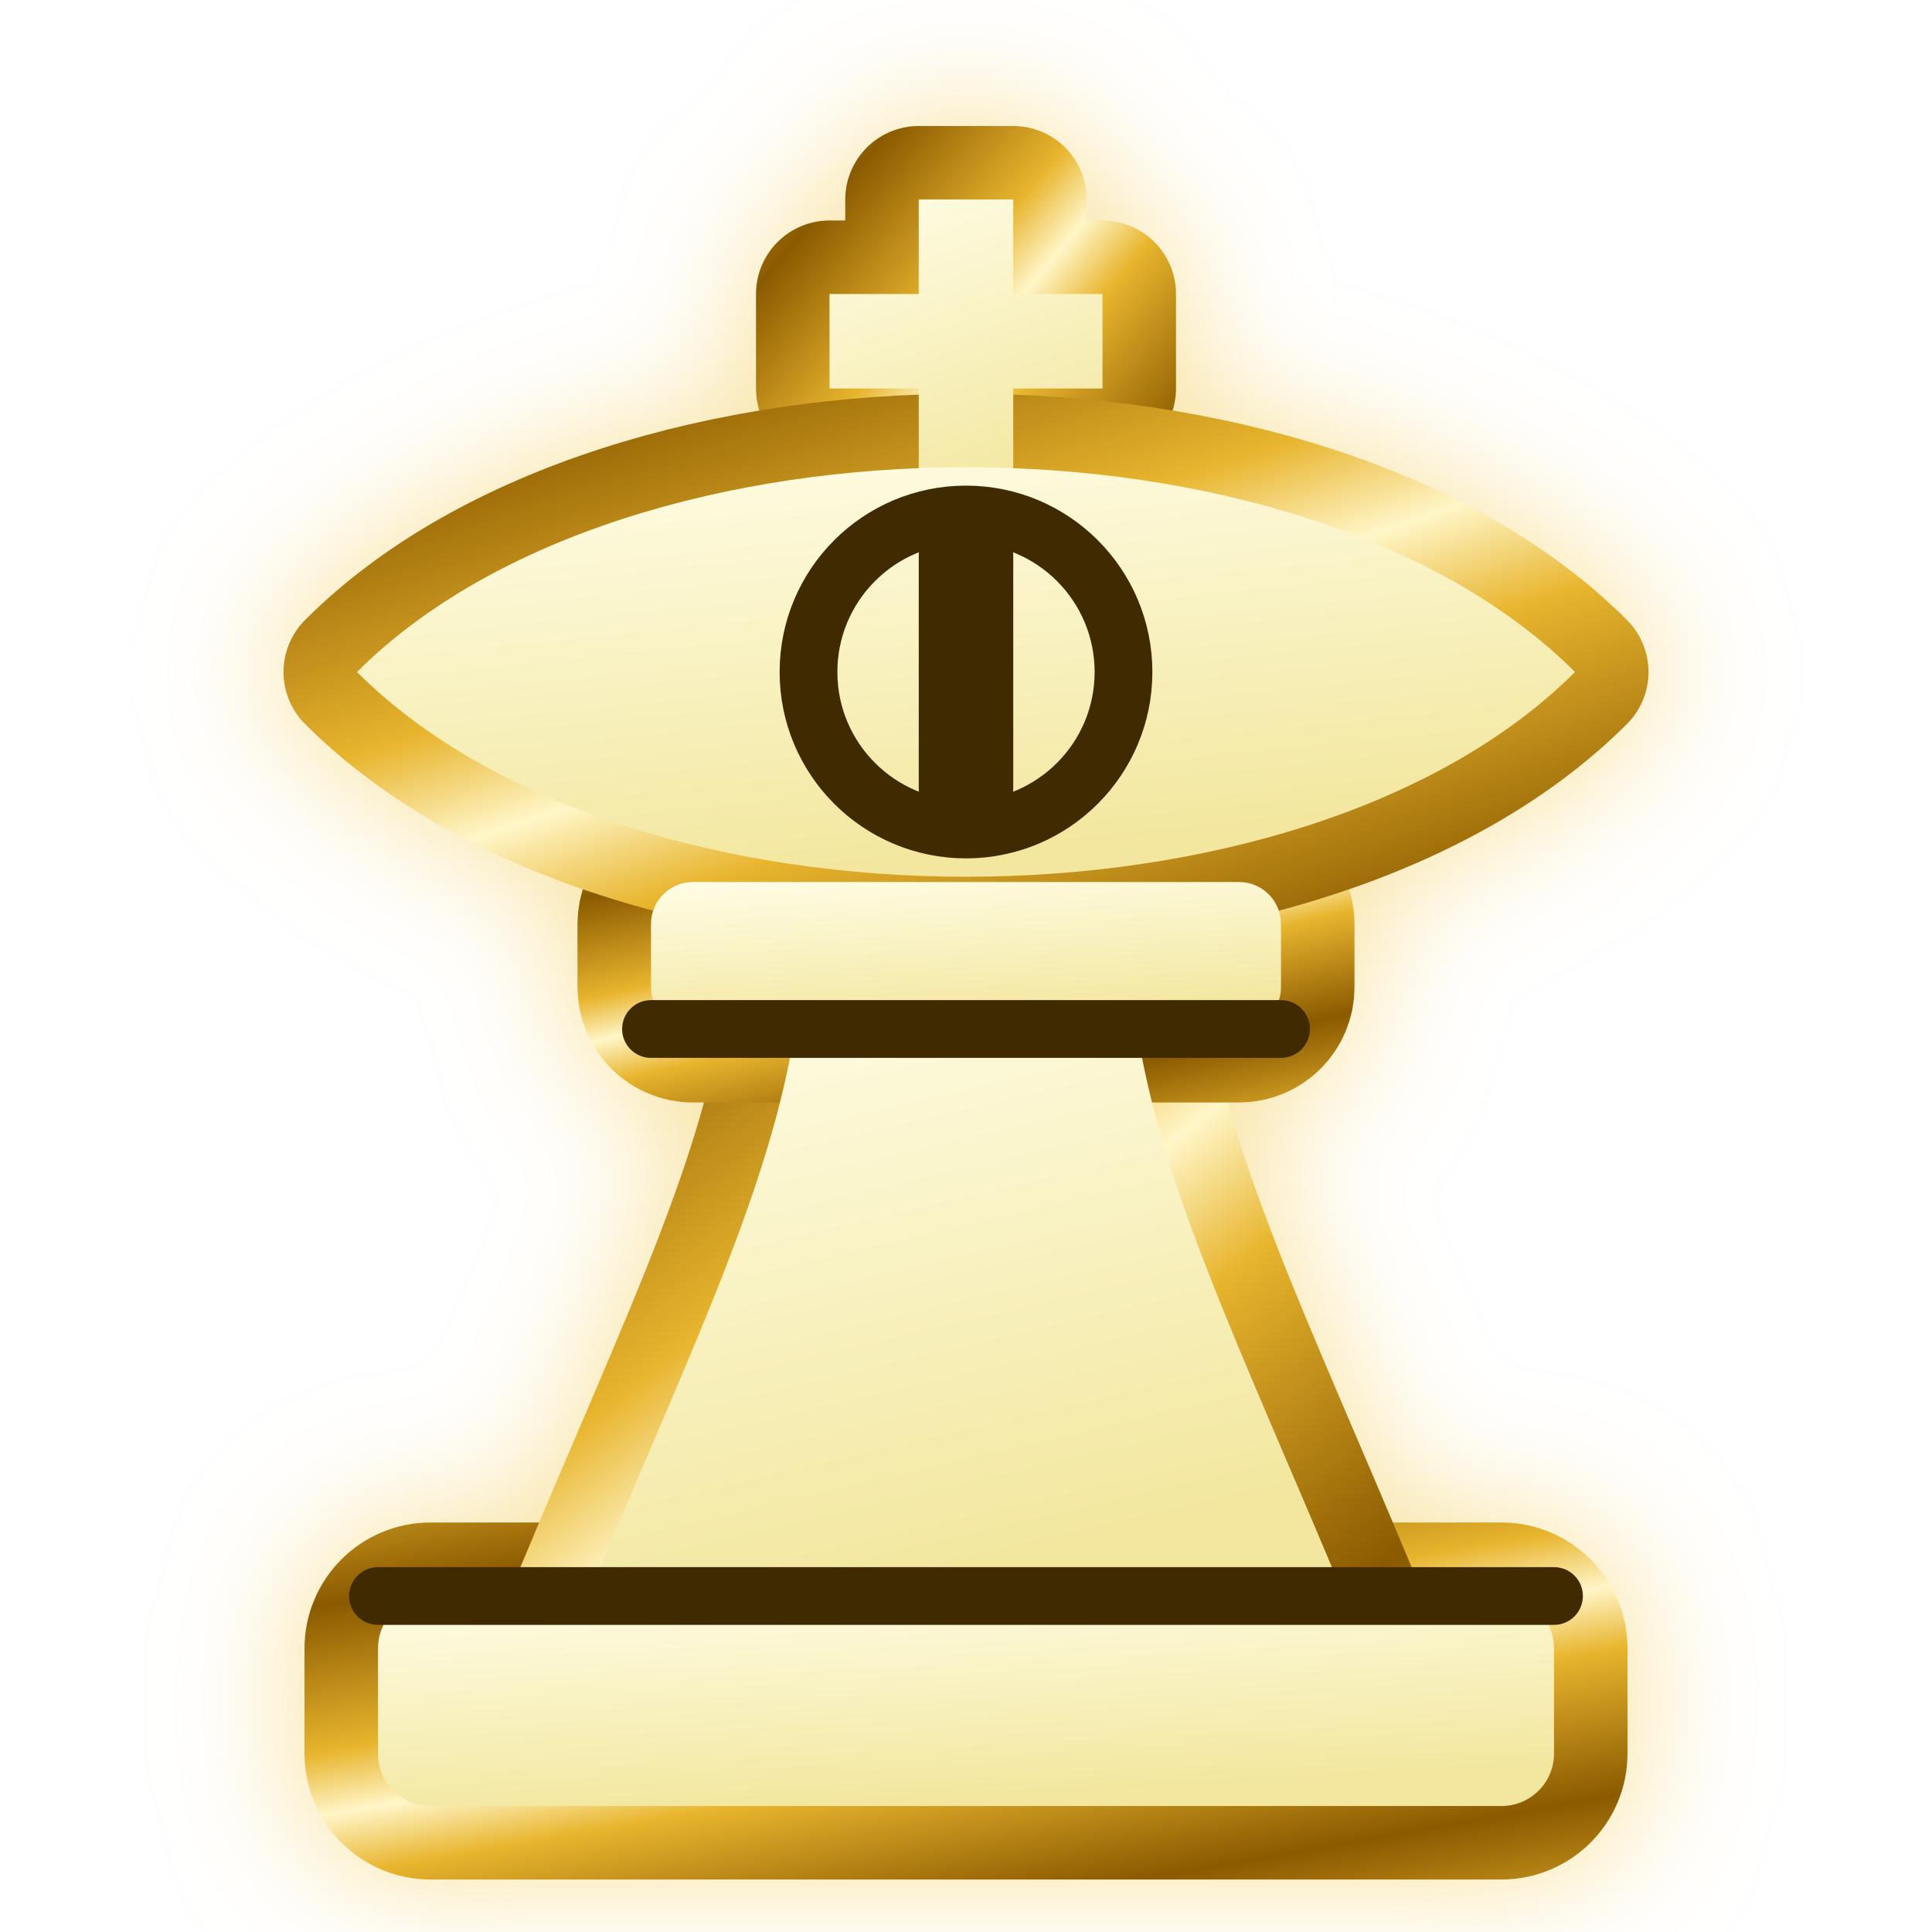
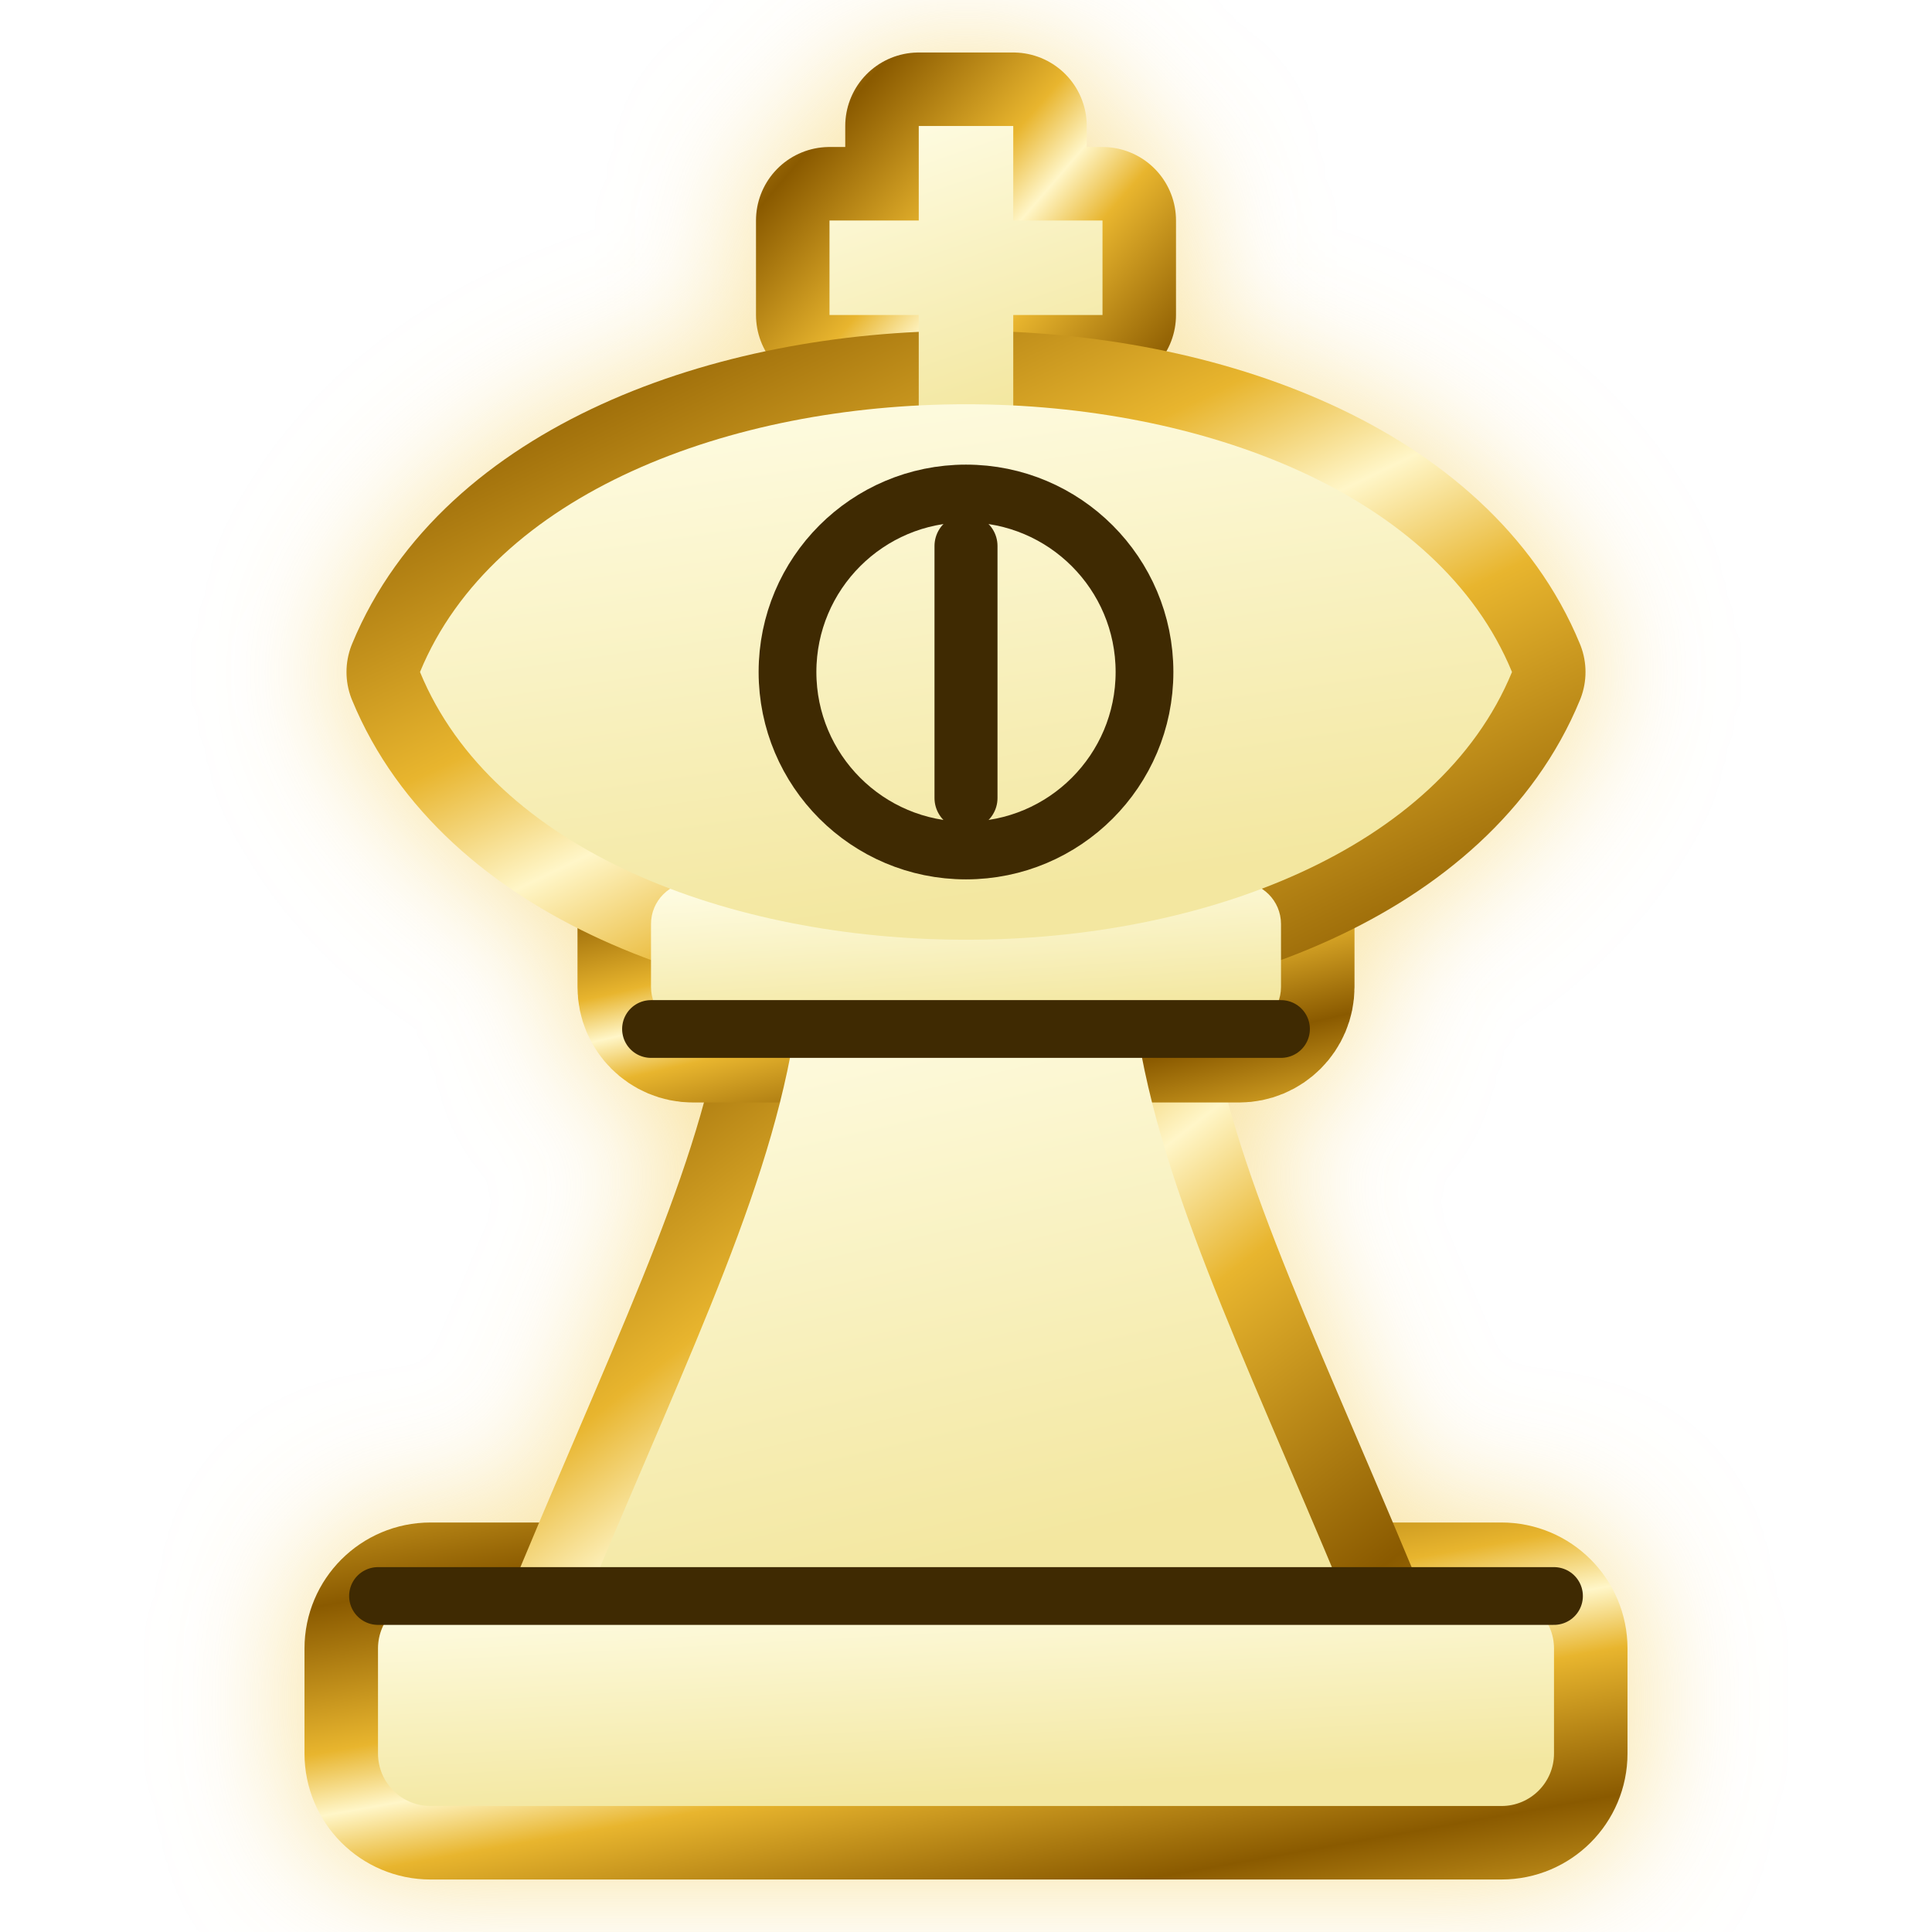
<svg xmlns="http://www.w3.org/2000/svg" viewBox="4 2 92 92">
  <defs>
    <clipPath id="kwEc">
      <rect x="22" y="78" width="56" height="10" rx="2.5" />
      <path d="M32 78 C37 66 41 58 42 50 H58 C59 58 63 66 68 78 Z" />
      <rect x="35" y="44" width="30" height="7" rx="2" />
-       <path d="M47.75 27 V20.5 H43.5 V16 H47.75 V11.5 H52.25 V16 H56.5 V20.5 H52.25 V27 Z" />
-       <path d="M21 34 C34 21 66 21 79 34 C66 47 34 47 21 34 Z" />
+       <path d="M47.75 23 V17 H43.5 V12.5 H47.75 V8 H52.25 V12.5 H56.5 V17 H52.25 V23 Z" />
+       <path d="M24 34 C31 17 69 17 76 34 C69 51 31 51 24 34 Z" />
    </clipPath>
    <linearGradient id="kwEg" x1="0" y1="0" x2="1" y2="1" spreadMethod="reflect">
      <stop offset="0" stop-color="#8a5a00" />
      <stop offset=".35" stop-color="#e8b52e" />
      <stop offset=".5" stop-color="#fff6c8" />
      <stop offset=".65" stop-color="#e8b52e" />
      <stop offset="1" stop-color="#8a5a00" />
    </linearGradient>
    <linearGradient id="kwEb" x1="0" y1="0" x2=".3" y2="1">
      <stop offset="0" stop-color="#fffde6" />
      <stop offset="1" stop-color="#f3e7a0" />
    </linearGradient>
    <filter id="kwEf" x="-30%" y="-30%" width="160%" height="160%">
      <feGaussianBlur stdDeviation="3" />
    </filter>
  </defs>
  <g fill="none" stroke="#f3c94a" stroke-width="8" stroke-linejoin="round" opacity=".5" filter="url(#kwEf)">
    <rect x="22" y="78" width="56" height="10" rx="2.5" />
    <path d="M32 78 C37 66 41 58 42 50 H58 C59 58 63 66 68 78 Z" />
    <rect x="35" y="44" width="30" height="7" rx="2" />
-     <path d="M47.75 27 V20.5 H43.5 V16 H47.75 V11.5 H52.25 V16 H56.5 V20.5 H52.25 V27 Z" />
-     <path d="M21 34 C34 21 66 21 79 34 C66 47 34 47 21 34 Z" />
+     <path d="M47.75 23 V17 H43.5 V12.5 H47.75 V8 H52.25 V12.5 H56.5 V17 H52.25 V23 Z" />
+     <path d="M24 34 C31 17 69 17 76 34 C69 51 31 51 24 34 Z" />
  </g>
  <g fill="url(#kwEg)" stroke="url(#kwEg)" stroke-width="7.0" stroke-linejoin="round">
    <rect x="22" y="78" width="56" height="10" rx="2.5" />
    <path d="M32 78 C37 66 41 58 42 50 H58 C59 58 63 66 68 78 Z" />
    <rect x="35" y="44" width="30" height="7" rx="2" />
-     <path d="M47.75 27 V20.5 H43.5 V16 H47.75 V11.5 H52.25 V16 H56.5 V20.5 H52.25 V27 Z" />
-     <path d="M21 34 C34 21 66 21 79 34 C66 47 34 47 21 34 Z" />
+     <path d="M47.75 23 V17 H43.5 V12.5 H47.75 V8 H52.25 V12.5 H56.5 V17 H52.25 V23 Z" />
+     <path d="M24 34 C31 17 69 17 76 34 C69 51 31 51 24 34 Z" />
  </g>
  <g fill="url(#kwEb)">
    <rect x="22" y="78" width="56" height="10" rx="2.5" />
    <path d="M32 78 C37 66 41 58 42 50 H58 C59 58 63 66 68 78 Z" />
    <rect x="35" y="44" width="30" height="7" rx="2" />
-     <path d="M47.75 27 V20.5 H43.5 V16 H47.75 V11.5 H52.25 V16 H56.5 V20.5 H52.25 V27 Z" />
-     <path d="M21 34 C34 21 66 21 79 34 C66 47 34 47 21 34 Z" />
+     <path d="M47.75 23 V17 H43.5 V12.5 H47.75 V8 H52.25 V12.5 H56.5 V17 H52.25 V23 Z" />
+     <path d="M24 34 C31 17 69 17 76 34 C69 51 31 51 24 34 Z" />
  </g>
  <g clip-path="url(#kwEc)">
    <rect x="-40" y="-10" width="16" height="120" fill="#fff6c8" opacity="0.55" transform="skewX(-20)" />
  </g>
  <g fill="none" stroke="#3f2a02" stroke-width="2.75" stroke-linecap="round">
    <path d="M22 78 H78" />
    <path d="M35 51 H65" />
-     <circle cx="50" cy="34" r="7.5" />
-     <path d="M50 28.5 V39.5" stroke-width="4.5" />
+     <circle cx="50" cy="34" r="8.5" />
+     <path d="M50 28 V40" stroke-width="3" />
  </g>
</svg>
